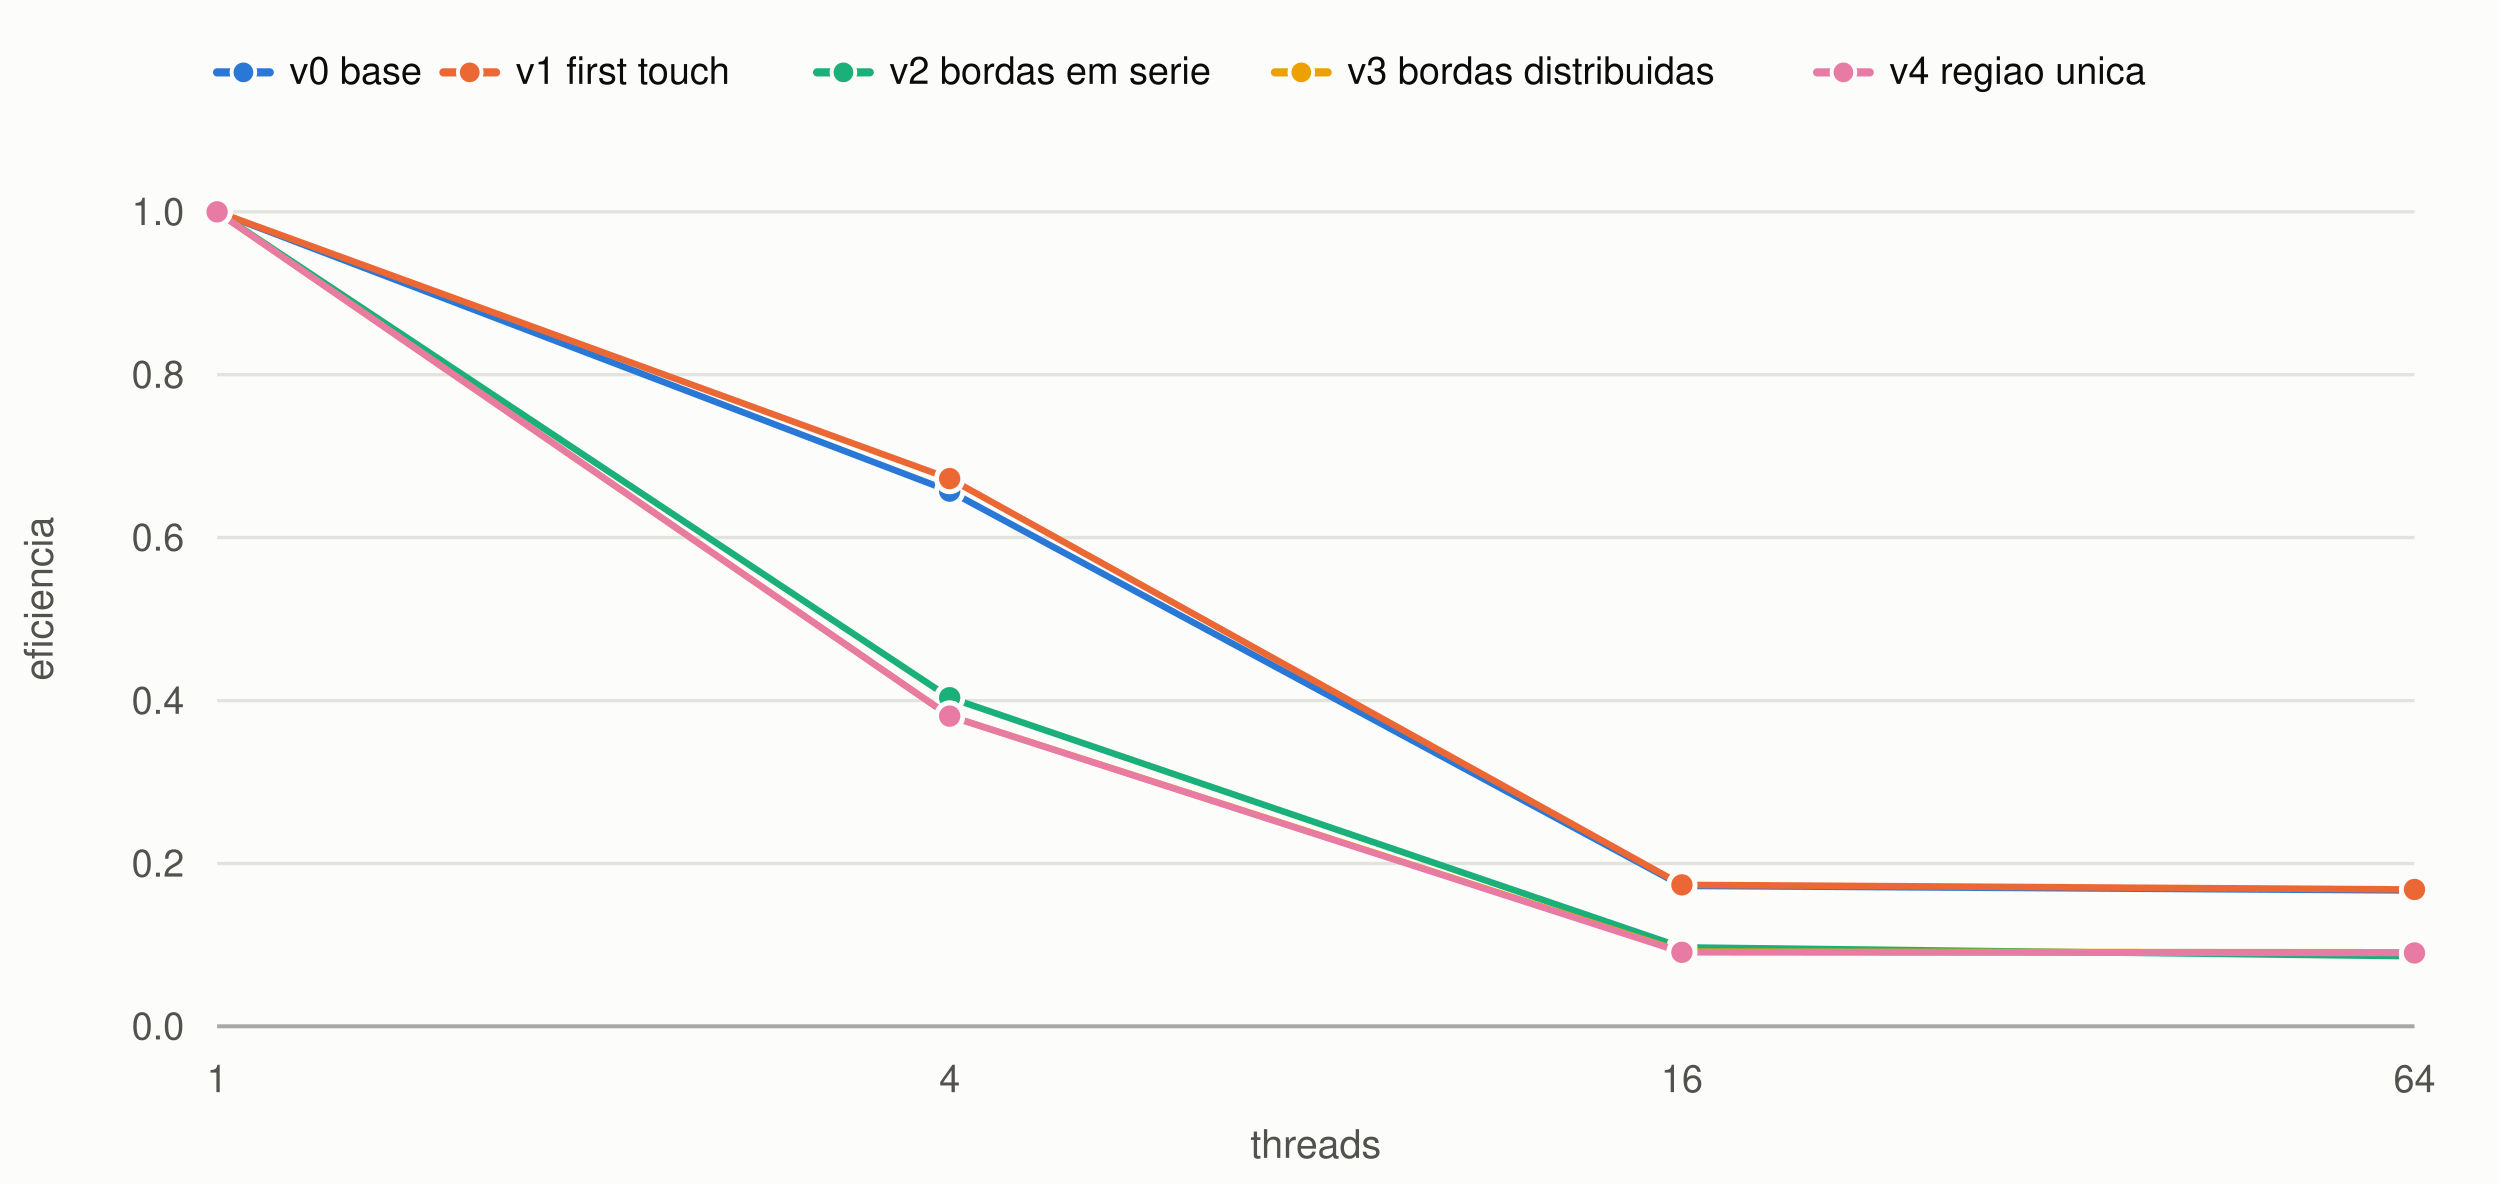
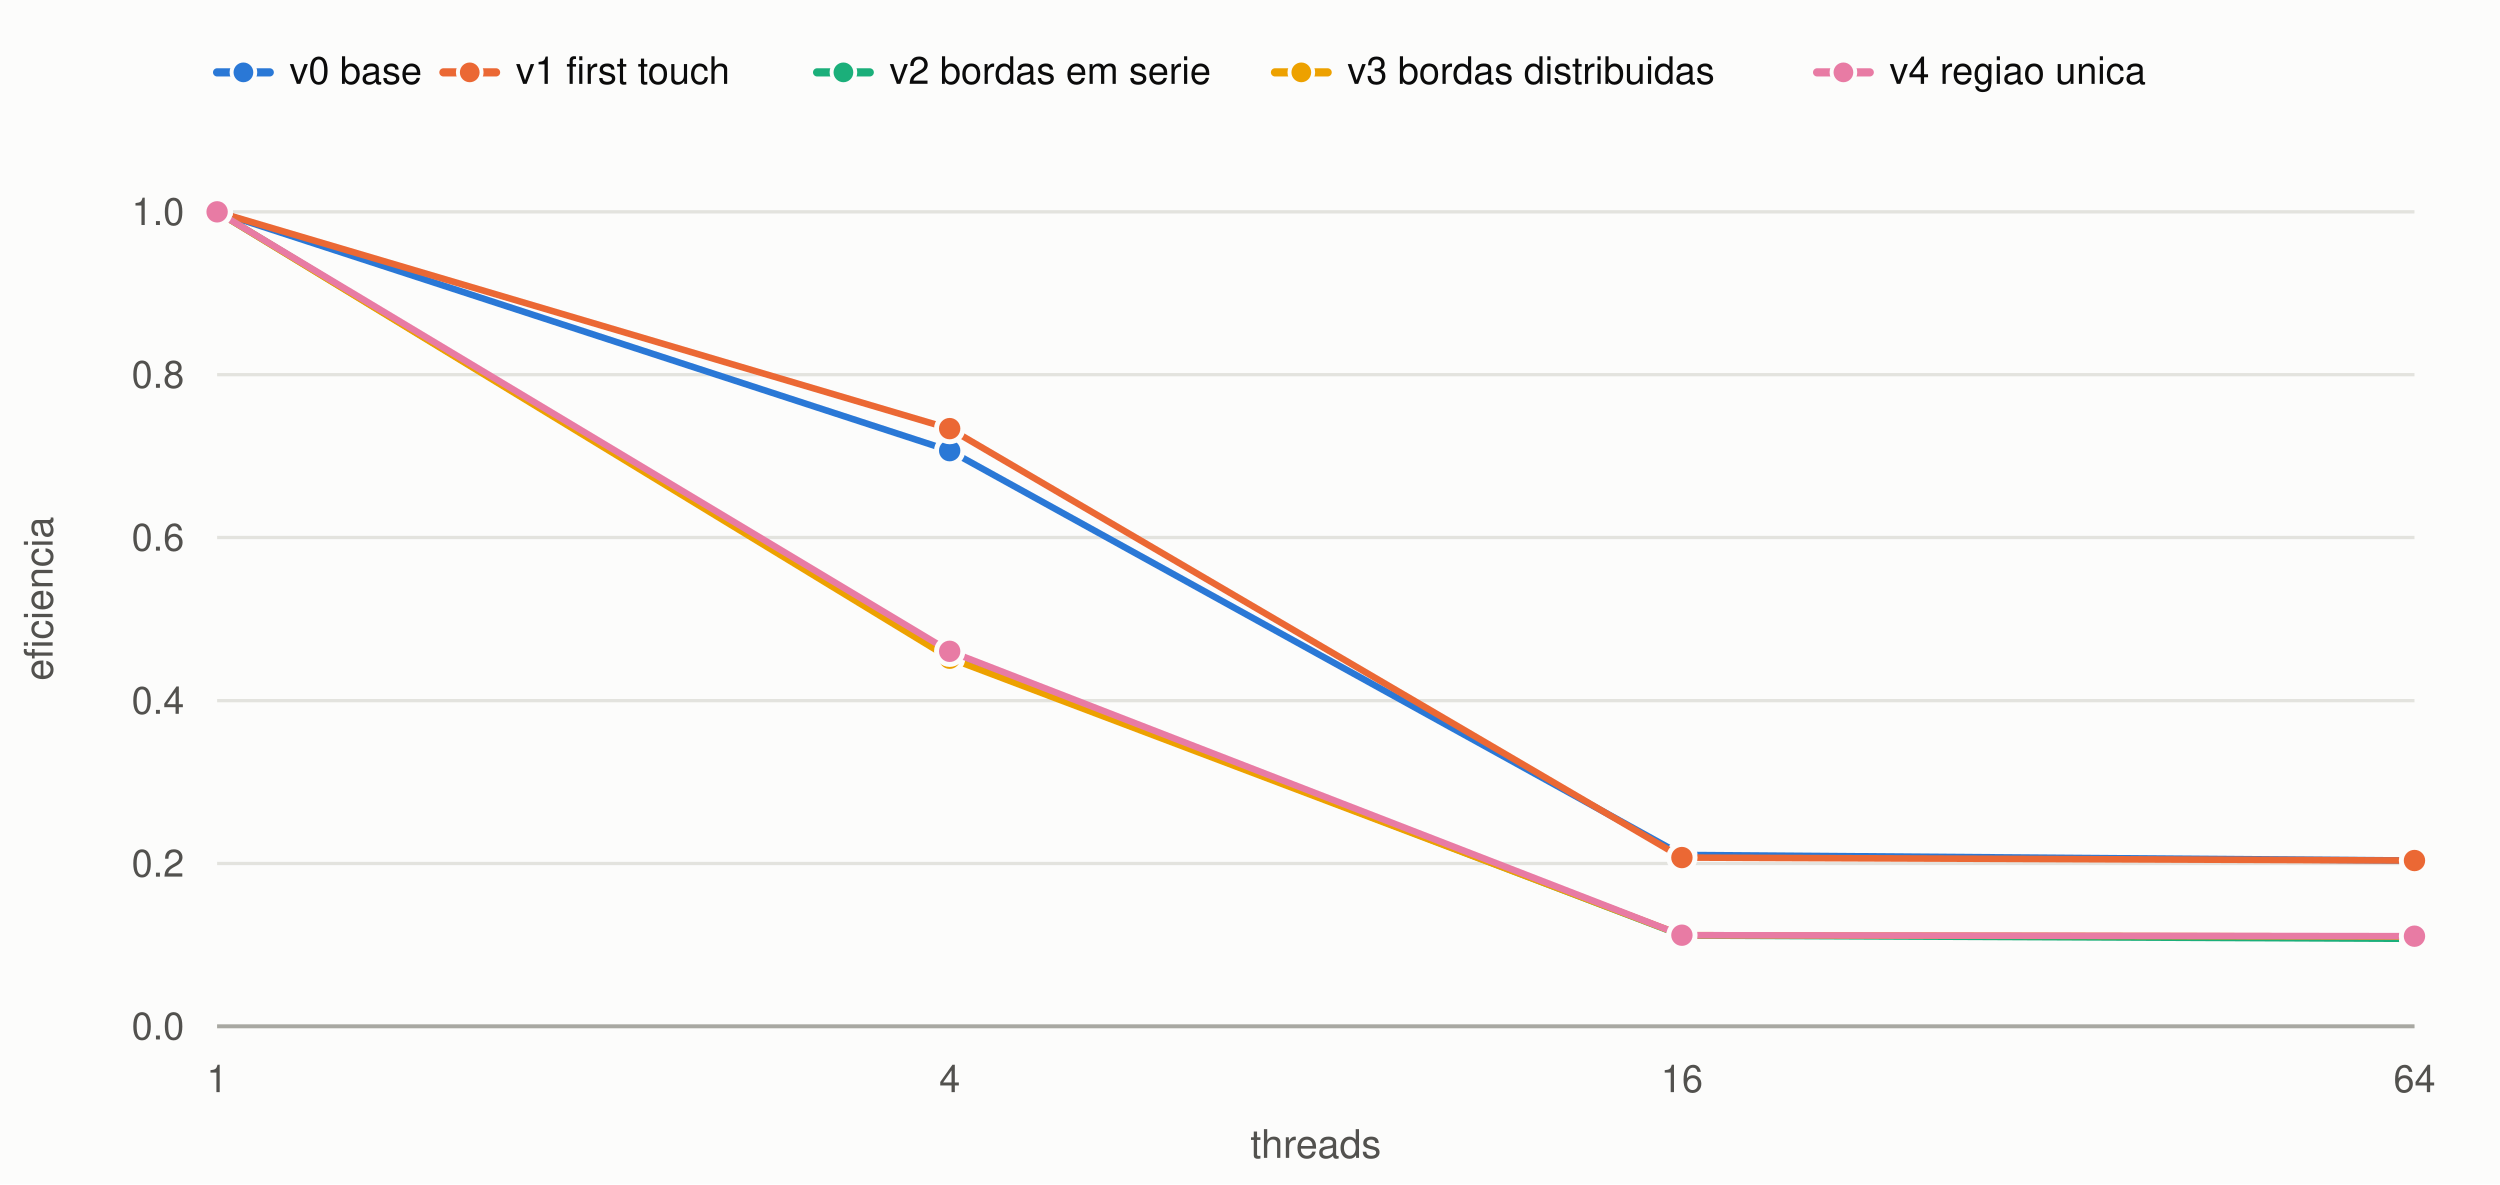
<svg xmlns="http://www.w3.org/2000/svg" viewBox="0 0 760 360" width="100%" font-family="Segoe UI, Helvetica, Arial, sans-serif">
  <rect x="0" y="0" width="760" height="360" fill="#fcfcfb" />
  <line x1="66" y1="22" x2="82" y2="22" stroke="#2a78d6" stroke-width="2.5" stroke-linecap="round" />
  <circle cx="74" cy="22" r="3.6" fill="#2a78d6" stroke="#fcfcfb" stroke-width="1.2" />
  <text x="88" y="25.5" font-size="11.5" fill="#0b0b0b">v0 base</text>
  <line x1="134.8" y1="22" x2="150.8" y2="22" stroke="#eb6834" stroke-width="2.5" stroke-linecap="round" />
  <circle cx="142.8" cy="22" r="3.6" fill="#eb6834" stroke="#fcfcfb" stroke-width="1.2" />
  <text x="156.8" y="25.5" font-size="11.5" fill="#0b0b0b">v1 first touch</text>
  <line x1="248.4" y1="22" x2="264.4" y2="22" stroke="#1baf7a" stroke-width="2.5" stroke-linecap="round" />
  <circle cx="256.4" cy="22" r="3.6" fill="#1baf7a" stroke="#fcfcfb" stroke-width="1.2" />
  <text x="270.4" y="25.5" font-size="11.5" fill="#0b0b0b">v2 bordas em serie</text>
  <line x1="387.6" y1="22" x2="403.6" y2="22" stroke="#eda100" stroke-width="2.5" stroke-linecap="round" />
  <circle cx="395.6" cy="22" r="3.6" fill="#eda100" stroke="#fcfcfb" stroke-width="1.2" />
  <text x="409.6" y="25.5" font-size="11.5" fill="#0b0b0b">v3 bordas distribuidas</text>
  <line x1="552.4" y1="22" x2="568.4" y2="22" stroke="#e87ba4" stroke-width="2.5" stroke-linecap="round" />
  <circle cx="560.4" cy="22" r="3.6" fill="#e87ba4" stroke="#fcfcfb" stroke-width="1.2" />
  <text x="574.4" y="25.5" font-size="11.5" fill="#0b0b0b">v4 regiao unica</text>
  <line x1="66" y1="312.0" x2="734" y2="312.0" stroke="#e3e3de" stroke-width="1" />
  <text x="56" y="316.0" font-size="11.5" fill="#52514e" text-anchor="end">0.0</text>
  <line x1="66" y1="262.5" x2="734" y2="262.5" stroke="#e3e3de" stroke-width="1" />
  <text x="56" y="266.5" font-size="11.5" fill="#52514e" text-anchor="end">0.2</text>
  <line x1="66" y1="213.0" x2="734" y2="213.0" stroke="#e3e3de" stroke-width="1" />
  <text x="56" y="217.0" font-size="11.5" fill="#52514e" text-anchor="end">0.4</text>
  <line x1="66" y1="163.4" x2="734" y2="163.4" stroke="#e3e3de" stroke-width="1" />
  <text x="56" y="167.4" font-size="11.5" fill="#52514e" text-anchor="end">0.6</text>
  <line x1="66" y1="113.9" x2="734" y2="113.9" stroke="#e3e3de" stroke-width="1" />
  <text x="56" y="117.9" font-size="11.5" fill="#52514e" text-anchor="end">0.8</text>
  <line x1="66" y1="64.4" x2="734" y2="64.4" stroke="#e3e3de" stroke-width="1" />
  <text x="56" y="68.4" font-size="11.5" fill="#52514e" text-anchor="end">1.0</text>
  <text x="66.0" y="332" font-size="11.5" fill="#52514e" text-anchor="middle">1</text>
  <text x="288.7" y="332" font-size="11.5" fill="#52514e" text-anchor="middle">4</text>
  <text x="511.3" y="332" font-size="11.5" fill="#52514e" text-anchor="middle">16</text>
  <text x="734.0" y="332" font-size="11.5" fill="#52514e" text-anchor="middle">64</text>
  <line x1="66" y1="312" x2="734" y2="312" stroke="#a8a8a2" stroke-width="1.2" />
  <text x="400" y="352" font-size="12" fill="#52514e" text-anchor="middle">threads</text>
  <text transform="translate(16,182) rotate(-90)" font-size="12" fill="#52514e" text-anchor="middle">eficiencia</text>
-   <path d="M66.0,64.4 L288.7,149.3 L511.3,269.3 L734.0,270.7" fill="none" stroke="#2a78d6" stroke-width="2" stroke-linejoin="round" stroke-linecap="round" />
+   <path d="M66.0,64.4 L288.7,137.0 L511.3,259.9 L734.0,261.6" fill="none" stroke="#2a78d6" stroke-width="2" stroke-linejoin="round" stroke-linecap="round" />
  <circle cx="66.0" cy="64.4" r="4" fill="#2a78d6" stroke="#fcfcfb" stroke-width="1.5" />
-   <circle cx="288.7" cy="149.3" r="4" fill="#2a78d6" stroke="#fcfcfb" stroke-width="1.5" />
-   <circle cx="511.3" cy="269.3" r="4" fill="#2a78d6" stroke="#fcfcfb" stroke-width="1.5" />
-   <circle cx="734.0" cy="270.7" r="4" fill="#2a78d6" stroke="#fcfcfb" stroke-width="1.5" />
-   <path d="M66.0,64.4 L288.7,145.5 L511.3,269.0 L734.0,270.4" fill="none" stroke="#eb6834" stroke-width="2" stroke-linejoin="round" stroke-linecap="round" />
+   <circle cx="288.7" cy="137.0" r="4" fill="#2a78d6" stroke="#fcfcfb" stroke-width="1.5" />
+   <circle cx="511.3" cy="259.9" r="4" fill="#2a78d6" stroke="#fcfcfb" stroke-width="1.5" />
+   <circle cx="734.0" cy="261.6" r="4" fill="#2a78d6" stroke="#fcfcfb" stroke-width="1.5" />
+   <path d="M66.0,64.4 L288.7,130.3 L511.3,260.7 L734.0,261.6" fill="none" stroke="#eb6834" stroke-width="2" stroke-linejoin="round" stroke-linecap="round" />
  <circle cx="66.0" cy="64.4" r="4" fill="#eb6834" stroke="#fcfcfb" stroke-width="1.5" />
-   <circle cx="288.7" cy="145.5" r="4" fill="#eb6834" stroke="#fcfcfb" stroke-width="1.5" />
-   <circle cx="511.3" cy="269.0" r="4" fill="#eb6834" stroke="#fcfcfb" stroke-width="1.5" />
-   <circle cx="734.0" cy="270.4" r="4" fill="#eb6834" stroke="#fcfcfb" stroke-width="1.5" />
-   <path d="M66.0,64.4 L288.7,212.1 L511.3,288.0 L734.0,290.7" fill="none" stroke="#1baf7a" stroke-width="2" stroke-linejoin="round" stroke-linecap="round" />
+   <circle cx="288.7" cy="130.3" r="4" fill="#eb6834" stroke="#fcfcfb" stroke-width="1.5" />
+   <circle cx="511.3" cy="260.7" r="4" fill="#eb6834" stroke="#fcfcfb" stroke-width="1.5" />
+   <circle cx="734.0" cy="261.6" r="4" fill="#eb6834" stroke="#fcfcfb" stroke-width="1.5" />
+   <path d="M66.0,64.4 L288.7,199.5 L511.3,284.4 L734.0,285.4" fill="none" stroke="#1baf7a" stroke-width="2" stroke-linejoin="round" stroke-linecap="round" />
  <circle cx="66.0" cy="64.4" r="4" fill="#1baf7a" stroke="#fcfcfb" stroke-width="1.5" />
-   <circle cx="288.7" cy="212.1" r="4" fill="#1baf7a" stroke="#fcfcfb" stroke-width="1.5" />
-   <circle cx="511.3" cy="288.0" r="4" fill="#1baf7a" stroke="#fcfcfb" stroke-width="1.5" />
-   <circle cx="734.0" cy="290.7" r="4" fill="#1baf7a" stroke="#fcfcfb" stroke-width="1.5" />
-   <path d="M66.0,64.4 L288.7,217.7 L511.3,289.3 L734.0,289.5" fill="none" stroke="#eda100" stroke-width="2" stroke-linejoin="round" stroke-linecap="round" />
+   <circle cx="288.7" cy="199.5" r="4" fill="#1baf7a" stroke="#fcfcfb" stroke-width="1.5" />
+   <circle cx="511.3" cy="284.4" r="4" fill="#1baf7a" stroke="#fcfcfb" stroke-width="1.5" />
+   <circle cx="734.0" cy="285.4" r="4" fill="#1baf7a" stroke="#fcfcfb" stroke-width="1.5" />
+   <path d="M66.0,64.4 L288.7,200.1 L511.3,284.3 L734.0,284.7" fill="none" stroke="#eda100" stroke-width="2" stroke-linejoin="round" stroke-linecap="round" />
  <circle cx="66.0" cy="64.4" r="4" fill="#eda100" stroke="#fcfcfb" stroke-width="1.5" />
-   <circle cx="288.7" cy="217.7" r="4" fill="#eda100" stroke="#fcfcfb" stroke-width="1.5" />
-   <circle cx="511.3" cy="289.3" r="4" fill="#eda100" stroke="#fcfcfb" stroke-width="1.5" />
-   <circle cx="734.0" cy="289.5" r="4" fill="#eda100" stroke="#fcfcfb" stroke-width="1.5" />
-   <path d="M66.0,64.4 L288.7,217.7 L511.3,289.5 L734.0,289.7" fill="none" stroke="#e87ba4" stroke-width="2" stroke-linejoin="round" stroke-linecap="round" />
+   <circle cx="288.7" cy="200.1" r="4" fill="#eda100" stroke="#fcfcfb" stroke-width="1.5" />
+   <circle cx="511.3" cy="284.3" r="4" fill="#eda100" stroke="#fcfcfb" stroke-width="1.5" />
+   <circle cx="734.0" cy="284.7" r="4" fill="#eda100" stroke="#fcfcfb" stroke-width="1.5" />
+   <path d="M66.0,64.4 L288.7,198.0 L511.3,284.3 L734.0,284.6" fill="none" stroke="#e87ba4" stroke-width="2" stroke-linejoin="round" stroke-linecap="round" />
  <circle cx="66.0" cy="64.4" r="4" fill="#e87ba4" stroke="#fcfcfb" stroke-width="1.5" />
-   <circle cx="288.7" cy="217.7" r="4" fill="#e87ba4" stroke="#fcfcfb" stroke-width="1.5" />
-   <circle cx="511.3" cy="289.5" r="4" fill="#e87ba4" stroke="#fcfcfb" stroke-width="1.5" />
-   <circle cx="734.0" cy="289.7" r="4" fill="#e87ba4" stroke="#fcfcfb" stroke-width="1.5" />
+   <circle cx="288.7" cy="198.0" r="4" fill="#e87ba4" stroke="#fcfcfb" stroke-width="1.5" />
+   <circle cx="511.3" cy="284.3" r="4" fill="#e87ba4" stroke="#fcfcfb" stroke-width="1.5" />
+   <circle cx="734.0" cy="284.6" r="4" fill="#e87ba4" stroke="#fcfcfb" stroke-width="1.5" />
</svg>
